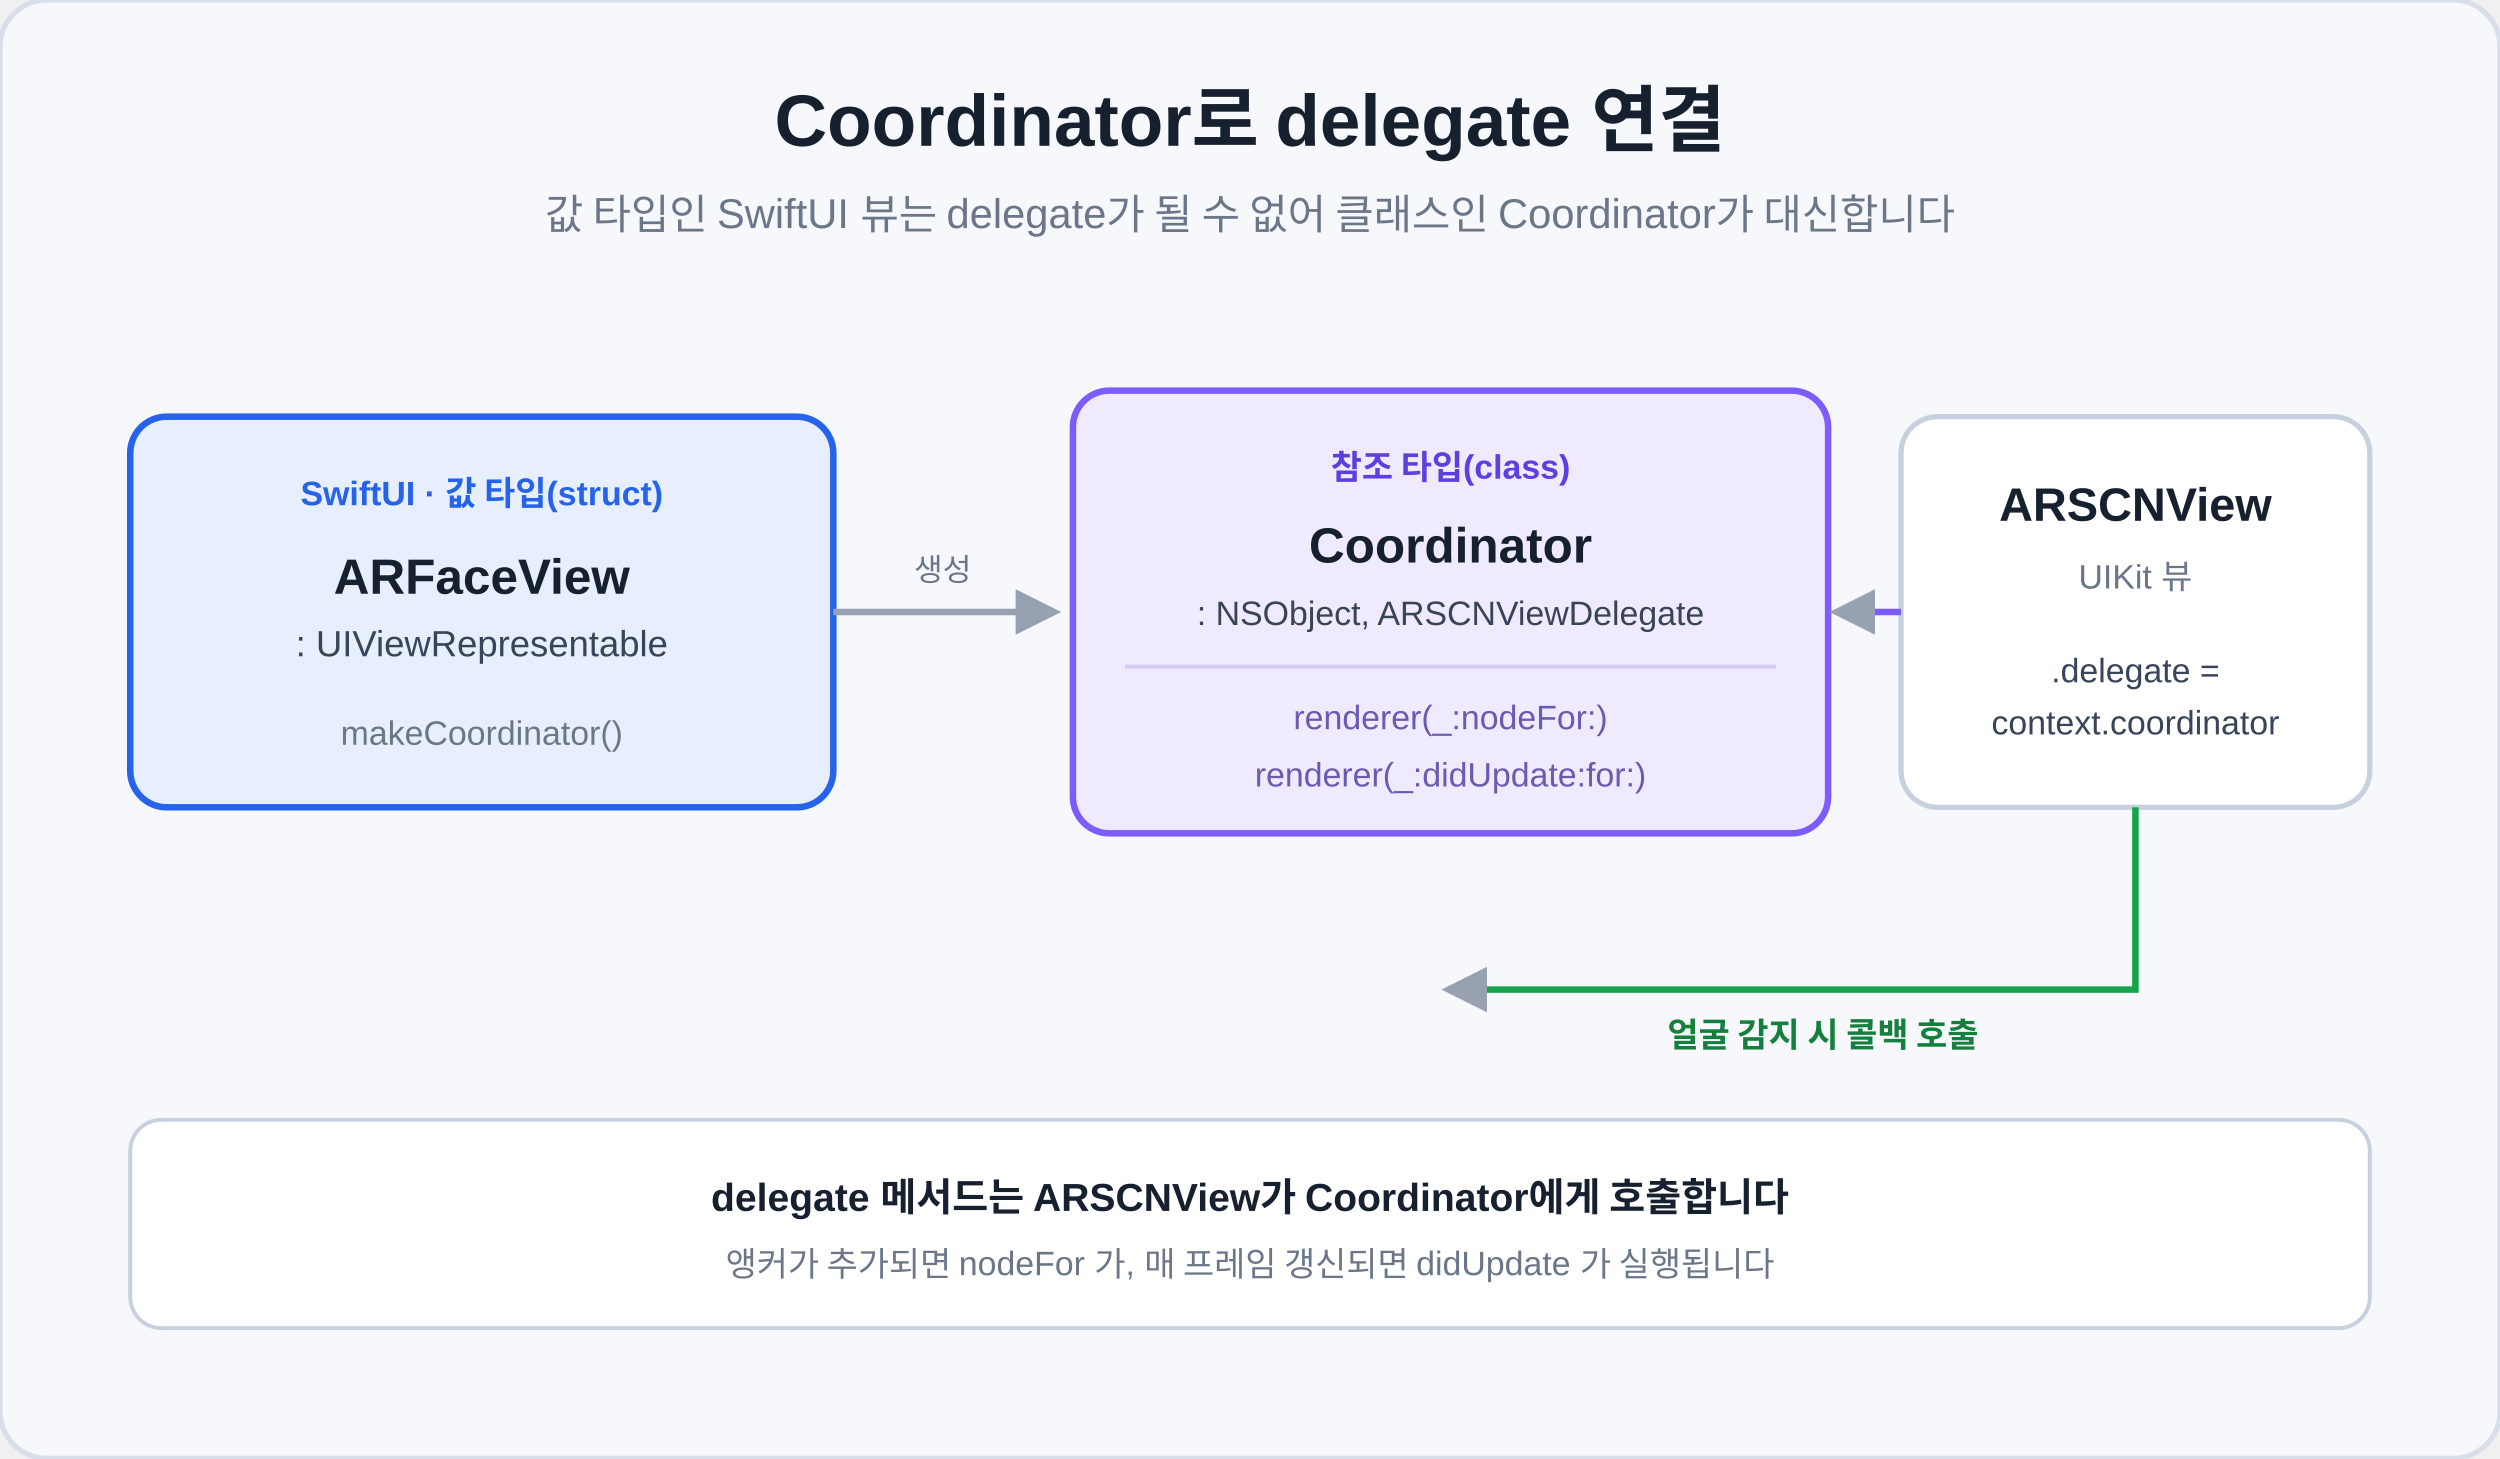
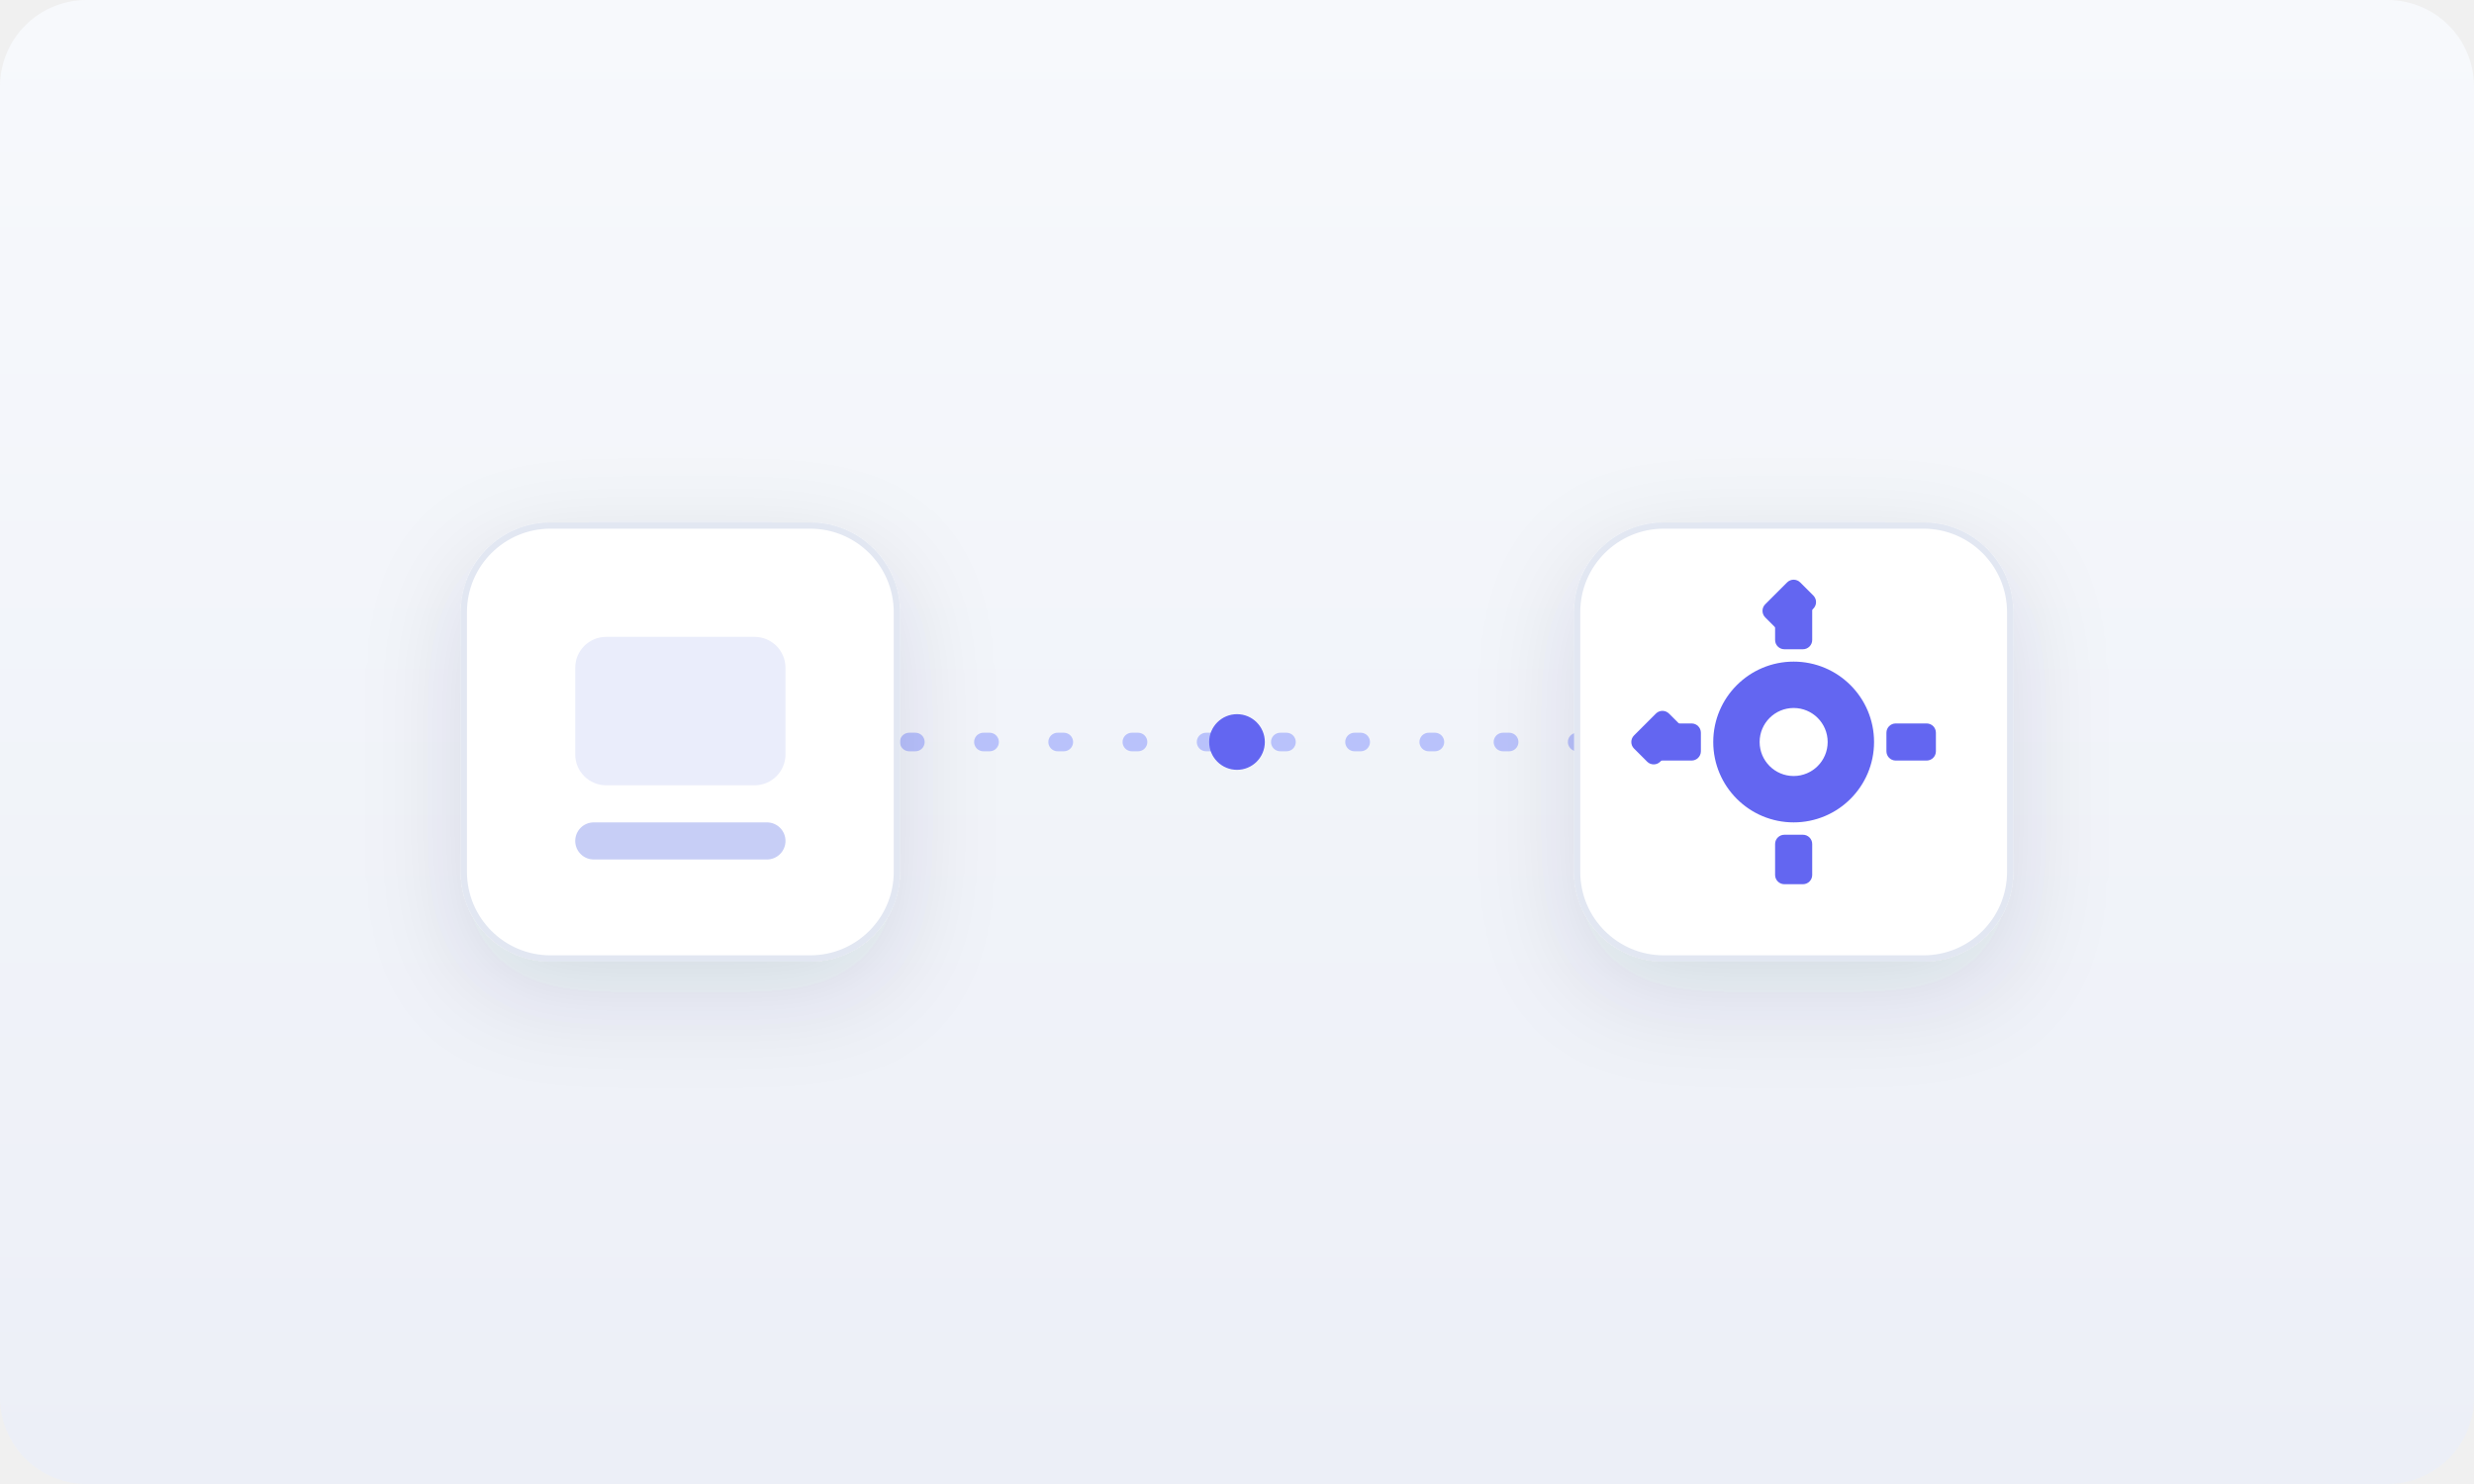
- <svg xmlns="http://www.w3.org/2000/svg" viewBox="0 0 960 560" font-family="-apple-system, BlinkMacSystemFont, 'Helvetica Neue', Arial, 'Apple SD Gothic Neo', sans-serif">
+ <svg xmlns="http://www.w3.org/2000/svg" viewBox="0 0 800 480" font-family="-apple-system, BlinkMacSystemFont, 'Helvetica Neue', Arial, sans-serif">
  <defs>
-     <marker id="arrow" viewBox="0 0 10 10" refX="8" refY="5" markerWidth="7" markerHeight="7" orient="auto-start-reverse">
-       <path d="M0 0 L10 5 L0 10 z" fill="#97A1B2" />
-     </marker>
+     <linearGradient id="bg" x1="0" y1="0" x2="0" y2="1">
+       <stop offset="0" stop-color="#F7F9FC" />
+       <stop offset="1" stop-color="#ECEFF7" />
+     </linearGradient>
+     <filter id="soft" x="-30%" y="-30%" width="160%" height="160%">
+       <feDropShadow dx="0" dy="10" stdDeviation="16" flood-color="#1F2A44" flood-opacity="0.12" />
+     </filter>
  </defs>
-   <rect x="0" y="0" width="960" height="560" rx="18" fill="#F6F8FB" stroke="#D8DFEA" stroke-width="2" />
-   <text x="480" y="56" text-anchor="middle" font-size="28" font-weight="700" fill="#16202E">Coordinator로 delegate 연결</text>
-   <text x="480" y="88" text-anchor="middle" font-size="16" fill="#6B7689">값 타입인 SwiftUI 뷰는 delegate가 될 수 없어 클래스인 Coordinator가 대신합니다</text>
-   <rect x="50" y="160" width="270" height="150" rx="14" fill="#E7EEFD" stroke="#2563EB" stroke-width="2.5" />
-   <text x="185" y="194" text-anchor="middle" font-size="13" font-weight="700" fill="#2563EB">SwiftUI · 값 타입(struct)</text>
-   <text x="185" y="228" text-anchor="middle" font-size="19" font-weight="700" fill="#16202E">ARFaceView</text>
-   <text x="185" y="252" text-anchor="middle" font-size="14" fill="#38445A">: UIViewRepresentable</text>
-   <text x="185" y="286" text-anchor="middle" font-size="13" fill="#6B7689">makeCoordinator()</text>
-   <line x1="320" y1="235" x2="404" y2="235" stroke="#97A1B2" stroke-width="2.5" marker-end="url(#arrow)" />
-   <text x="362" y="223" text-anchor="middle" font-size="12" fill="#6B7689">생성</text>
-   <rect x="412" y="150" width="290" height="170" rx="14" fill="#EFEAFE" stroke="#7C5CFC" stroke-width="2.5" />
-   <text x="557" y="184" text-anchor="middle" font-size="13" font-weight="700" fill="#5B3FE0">참조 타입(class)</text>
-   <text x="557" y="216" text-anchor="middle" font-size="19" font-weight="700" fill="#16202E">Coordinator</text>
-   <text x="557" y="240" text-anchor="middle" font-size="13" fill="#38445A">: NSObject, ARSCNViewDelegate</text>
-   <line x1="432" y1="256" x2="682" y2="256" stroke="#D5C9F5" stroke-width="1.5" />
-   <text x="557" y="280" text-anchor="middle" font-size="13" fill="#6B5BB0">renderer(_:nodeFor:)</text>
-   <text x="557" y="302" text-anchor="middle" font-size="13" fill="#6B5BB0">renderer(_:didUpdate:for:)</text>
-   <rect x="730" y="160" width="180" height="150" rx="14" fill="#FFFFFF" stroke="#C7D0DE" stroke-width="2" />
-   <text x="820" y="200" text-anchor="middle" font-size="18" font-weight="700" fill="#16202E">ARSCNView</text>
-   <text x="820" y="226" text-anchor="middle" font-size="13" fill="#6B7689">UIKit 뷰</text>
-   <text x="820" y="262" text-anchor="middle" font-size="13" fill="#38445A">.delegate =</text>
-   <text x="820" y="282" text-anchor="middle" font-size="13" fill="#38445A">context.coordinator</text>
-   <line x1="730" y1="235" x2="706" y2="235" stroke="#7C5CFC" stroke-width="2.5" marker-end="url(#arrow)" />
-   <path d="M 820 310 L 820 380 L 557 380" fill="none" stroke="#16A34A" stroke-width="2.5" marker-end="url(#arrow)" />
-   <text x="700" y="402" text-anchor="middle" font-size="13" font-weight="600" fill="#15803D">얼굴 감지 시 콜백 호출</text>
-   <rect x="50" y="430" width="860" height="80" rx="12" fill="#FFFFFF" stroke="#C7D0DE" stroke-width="1.5" />
-   <text x="480" y="465" text-anchor="middle" font-size="15" font-weight="600" fill="#16202E">delegate 메서드는 ARSCNView가 Coordinator에게 호출합니다</text>
-   <text x="480" y="490" text-anchor="middle" font-size="13" fill="#6B7689">앵커가 추가되면 nodeFor 가, 매 프레임 갱신되면 didUpdate 가 실행됩니다</text>
+   <rect x="0" y="0" width="800" height="480" rx="28" fill="url(#bg)" />
+   <path d="M270 240 C340 240 460 240 530 240" fill="none" stroke="#B9C2FB" stroke-width="6" stroke-linecap="round" stroke-dasharray="2 22" />
+   <circle cx="400" cy="240" r="9" fill="#6366F1" />
+   <g filter="url(#soft)">
+     <rect x="150" y="170" width="140" height="140" rx="28" fill="#FFFFFF" stroke="#E2E7F2" stroke-width="2" />
+   </g>
+   <rect x="186" y="206" width="68" height="48" rx="10" fill="#EAEDFB" />
+   <rect x="186" y="266" width="68" height="12" rx="6" fill="#C7CEF6" />
+   <g filter="url(#soft)">
+     <rect x="510" y="170" width="140" height="140" rx="28" fill="#FFFFFF" stroke="#E2E7F2" stroke-width="2" />
+   </g>
+   <g transform="translate(580,240)">
+     <g fill="#6366F1">
+       <rect x="-6" y="-46" width="12" height="16" rx="3" />
+       <rect x="-6" y="30" width="12" height="16" rx="3" />
+       <rect x="-46" y="-6" width="16" height="12" rx="3" />
+       <rect x="30" y="-6" width="16" height="12" rx="3" />
+       <rect x="-38" y="-38" width="12" height="16" rx="3" transform="rotate(45)" />
+       <rect x="-38" y="22" width="12" height="16" rx="3" transform="rotate(45)" />
+     </g>
+     <circle cx="0" cy="0" r="26" fill="#6366F1" />
+     <circle cx="0" cy="0" r="11" fill="#FFFFFF" />
+   </g>
</svg>
